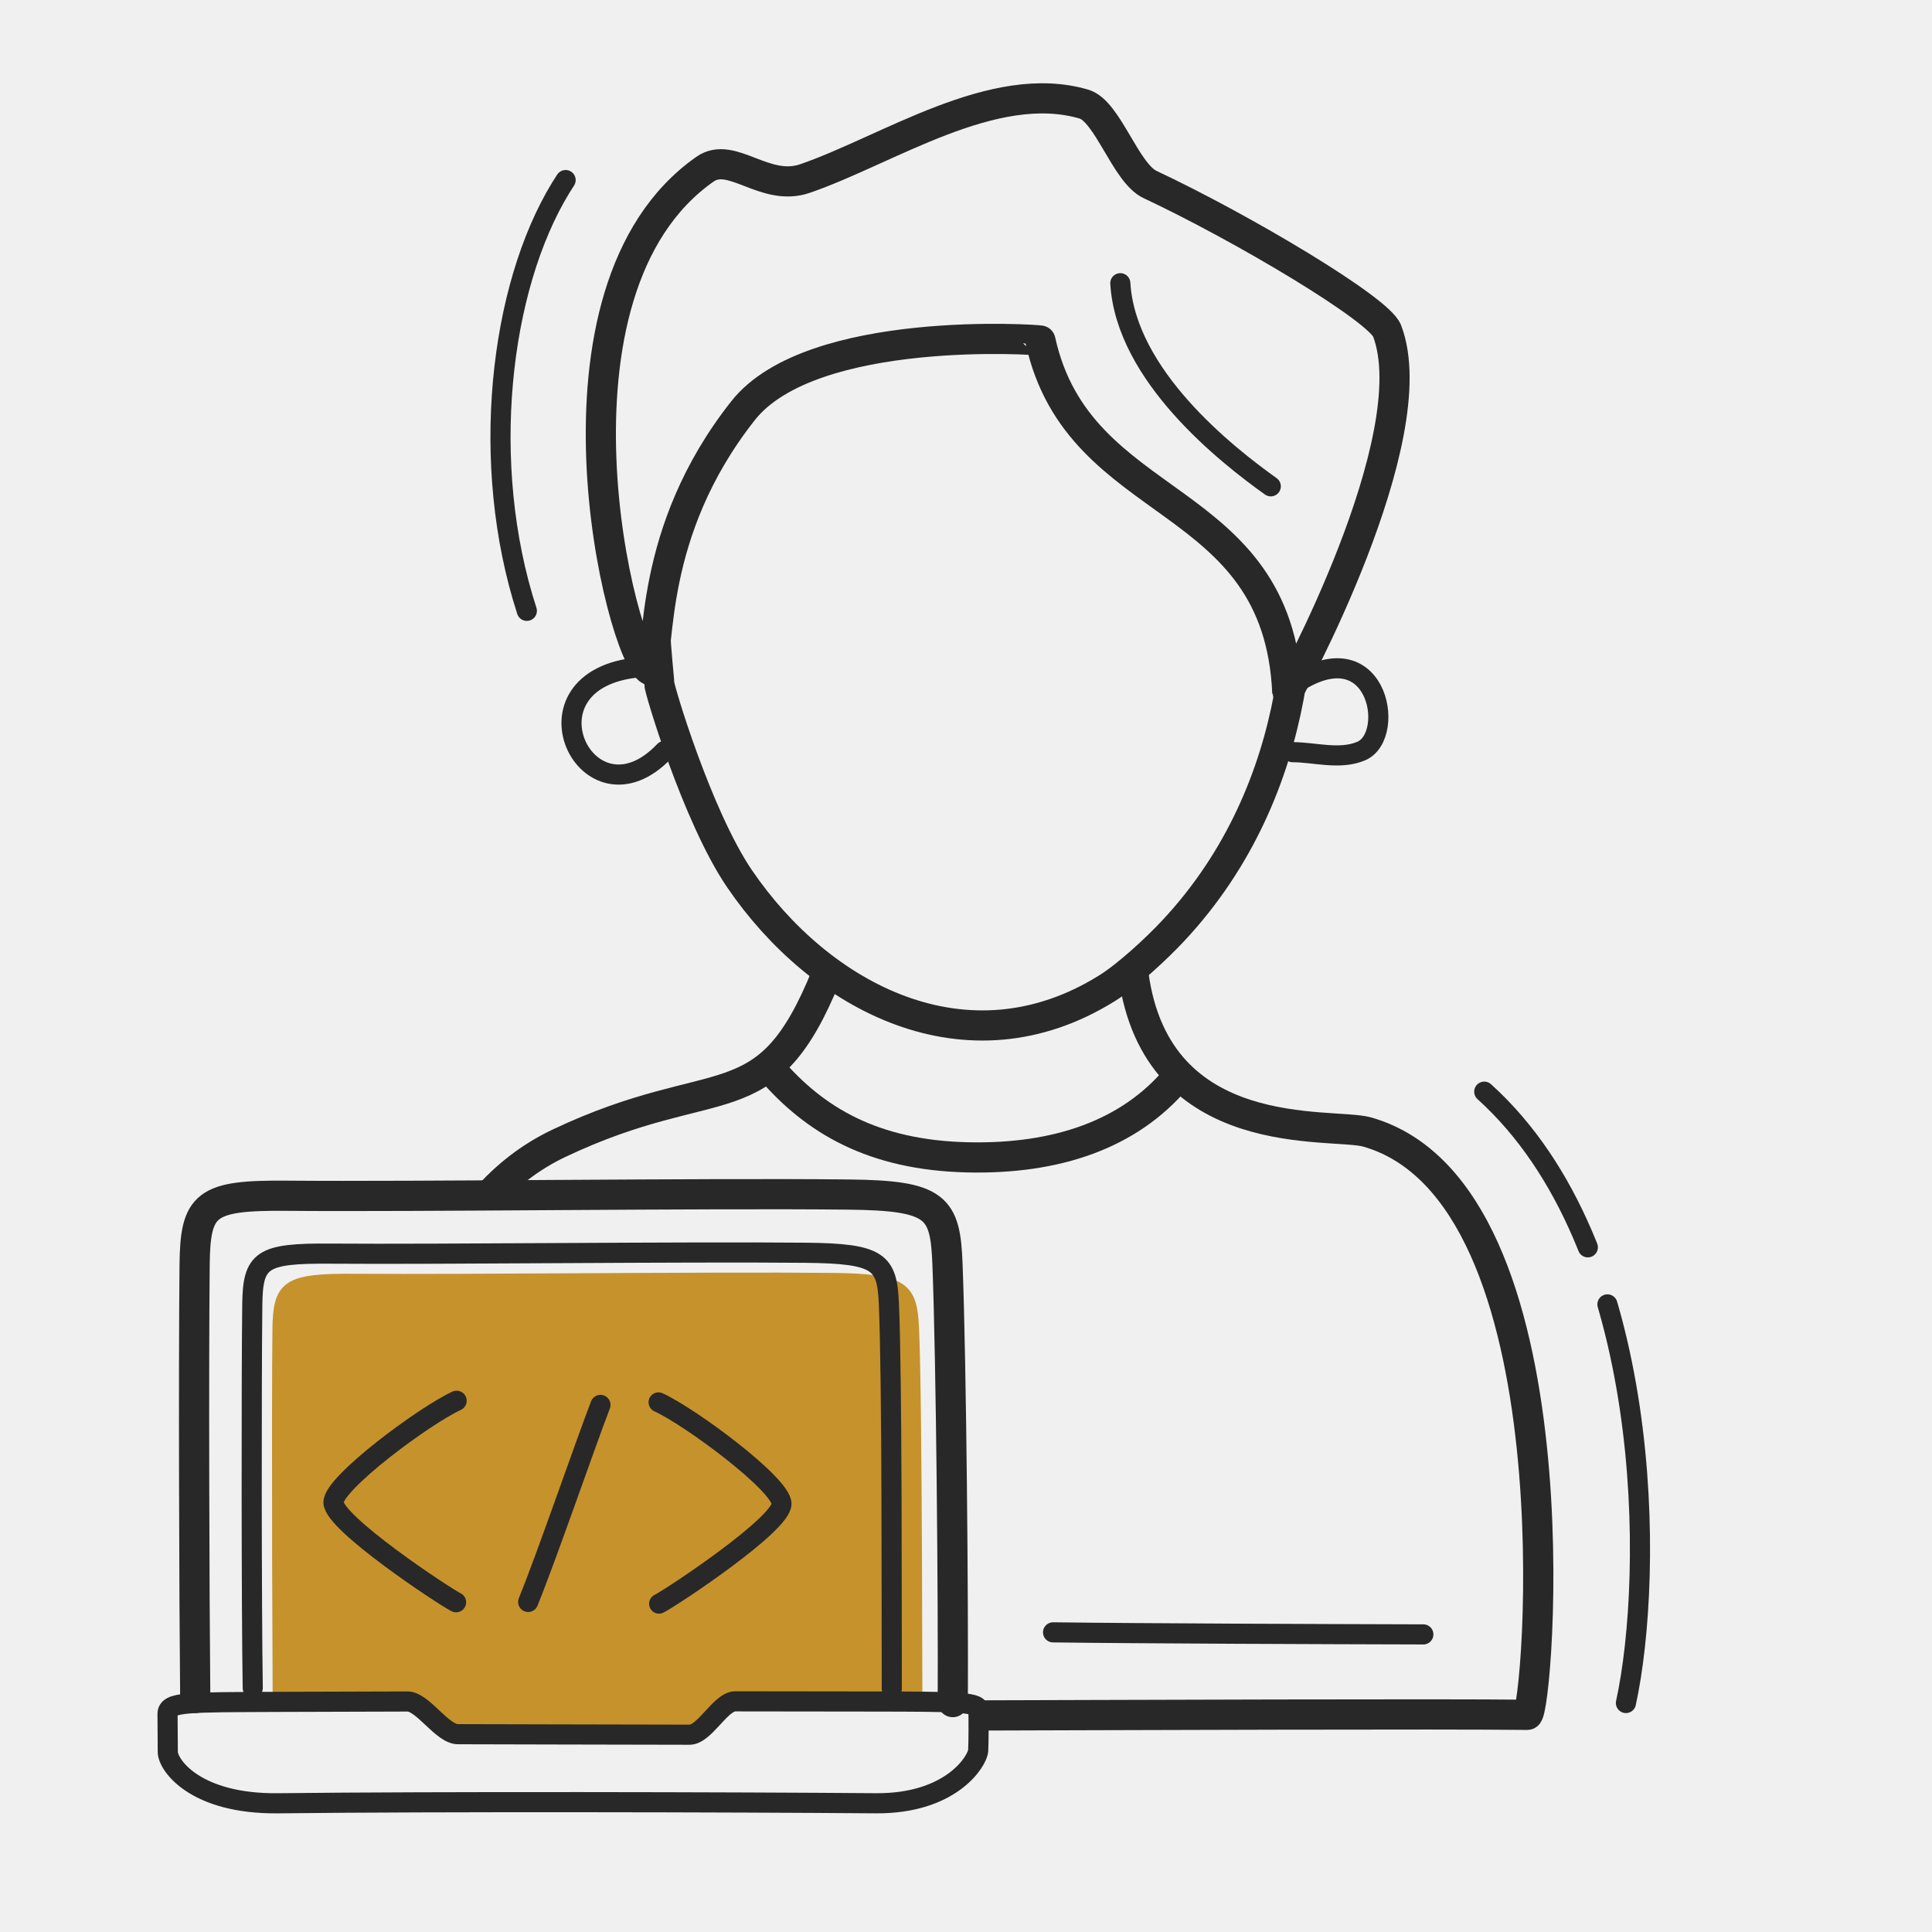
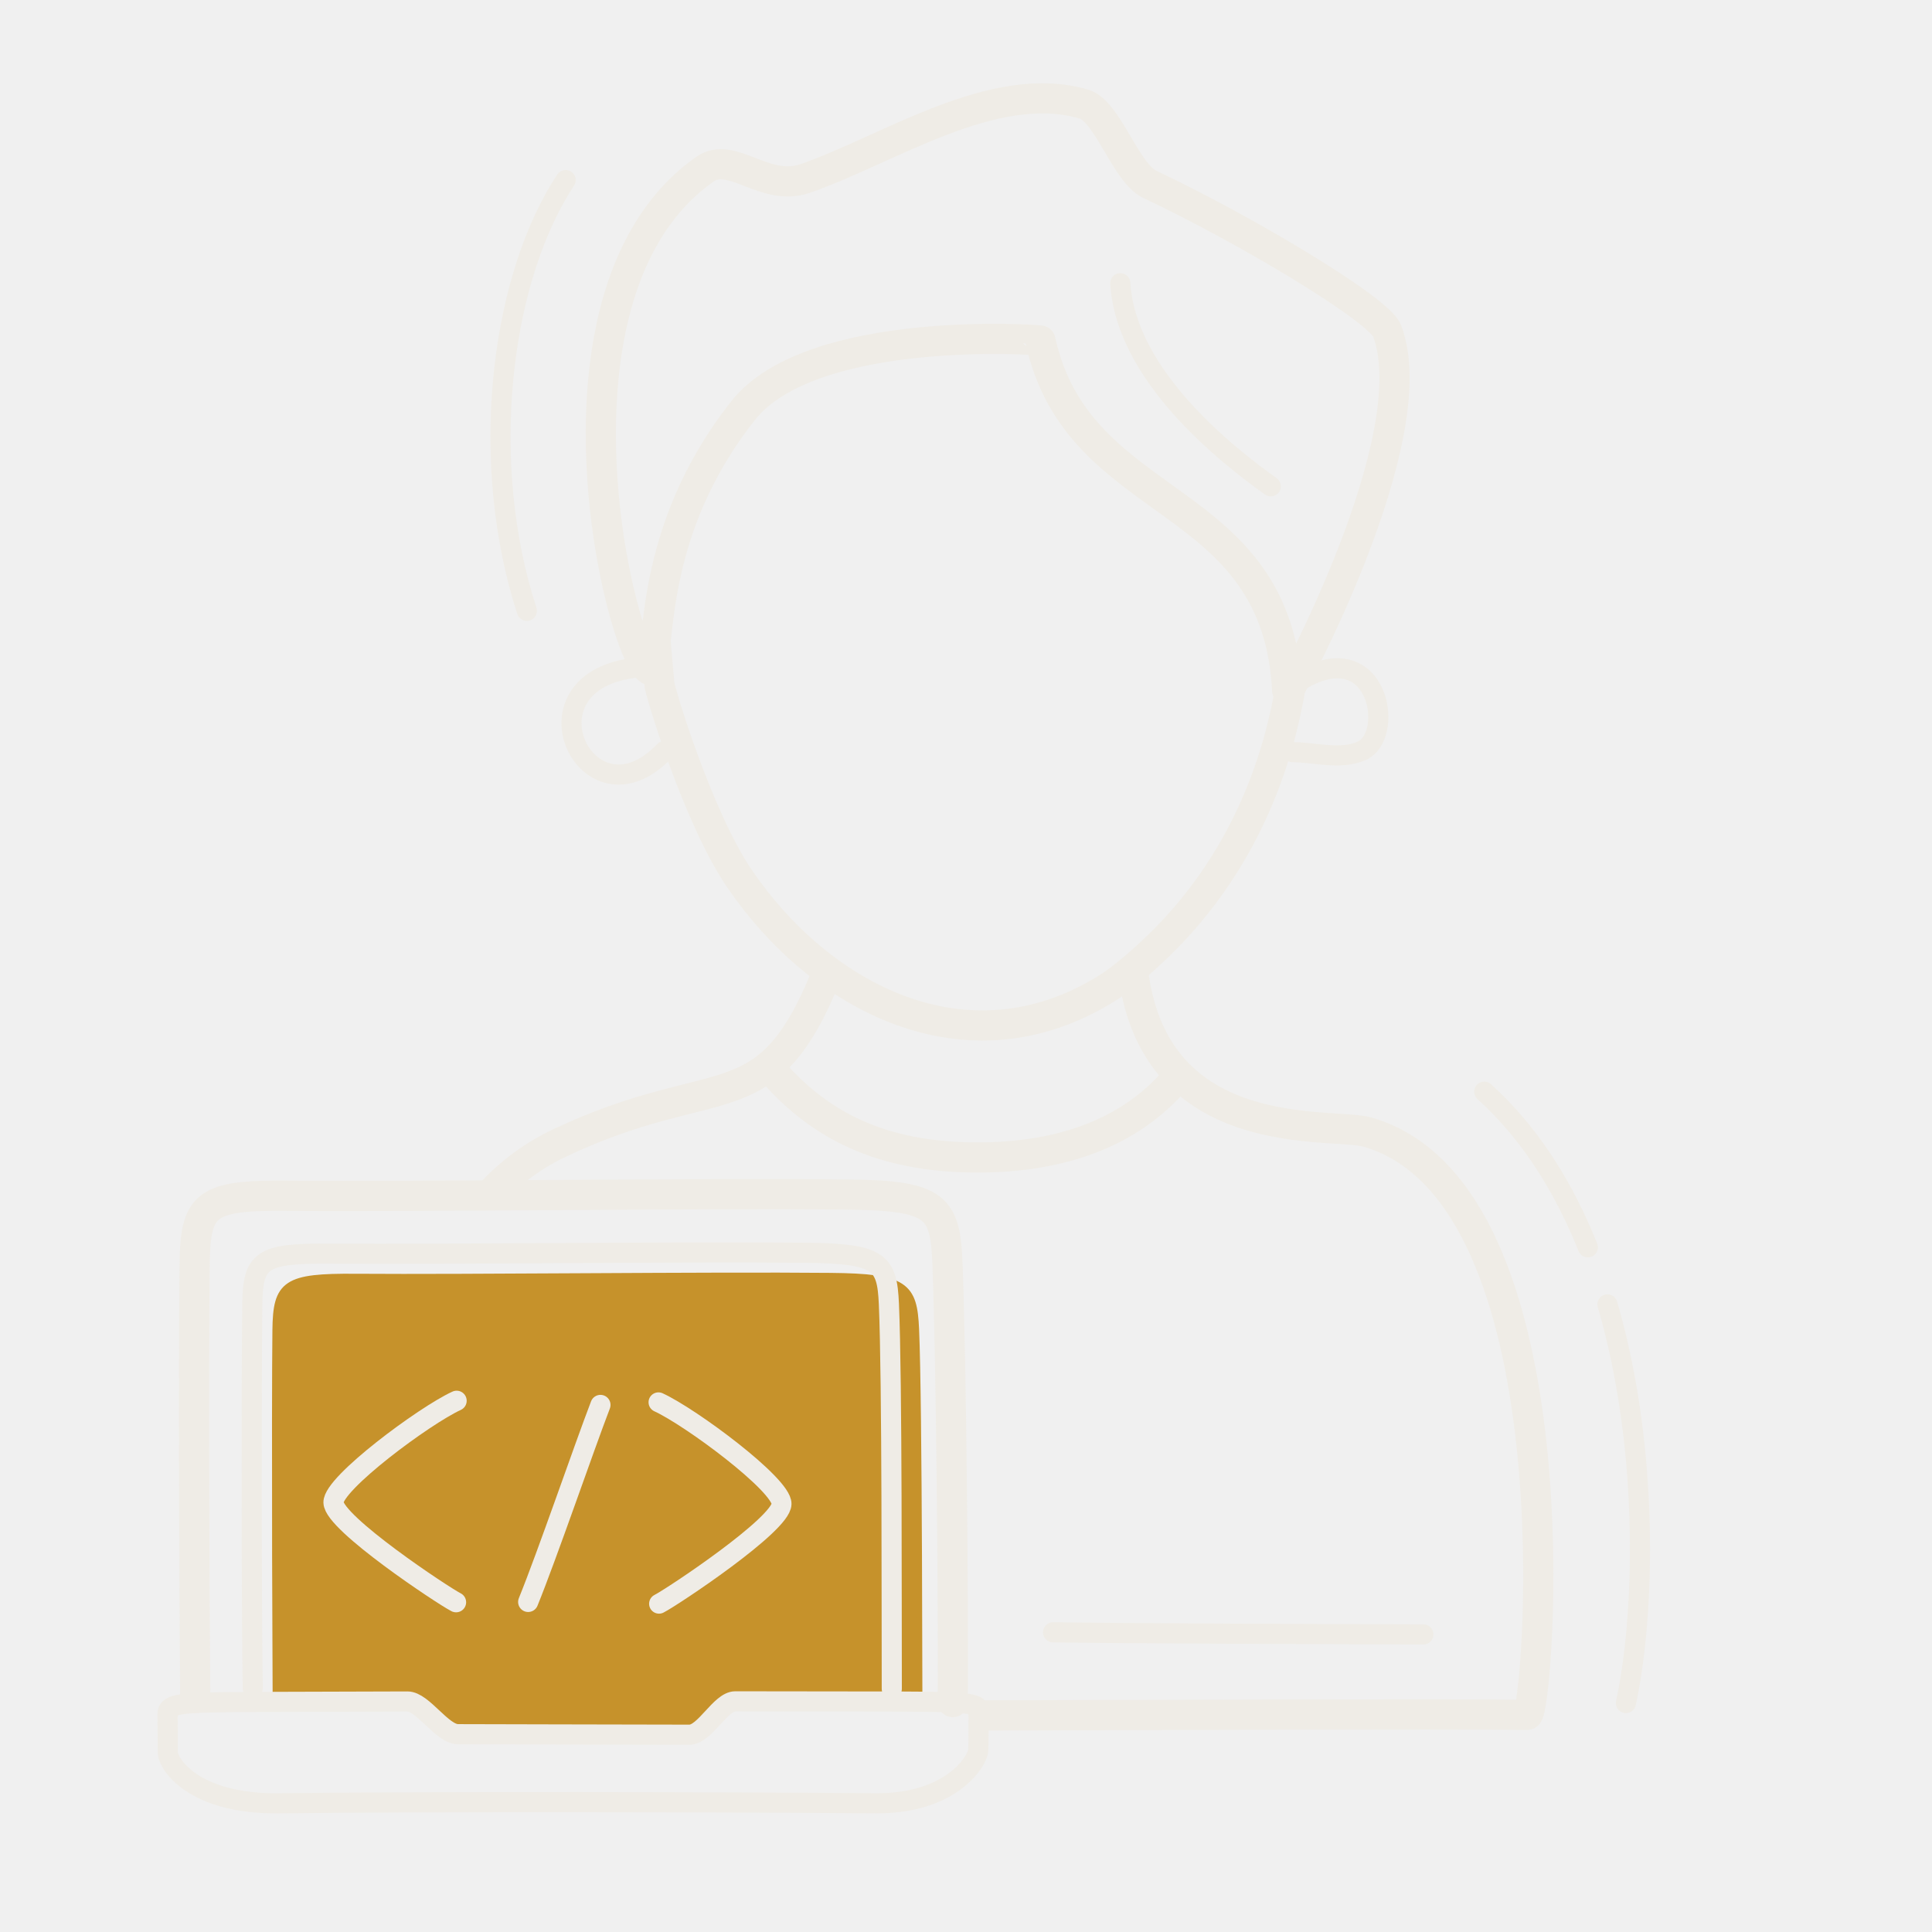
<svg xmlns="http://www.w3.org/2000/svg" xmlns:xlink="http://www.w3.org/1999/xlink" width="192" height="192" style="width:100%;height:100%;transform:translate3d(0,0,0);content-visibility:visible" viewBox="0 0 192 192">
  <defs>
    <filter id="a" width="100%" height="100%" x="0%" y="0%" filterUnits="objectBoundingBox">
      <feComponentTransfer in="SourceGraphic">
        <feFuncA tableValues="1.0 0.0" type="table" />
      </feComponentTransfer>
    </filter>
    <filter id="c" width="100%" height="100%" x="0%" y="0%" filterUnits="objectBoundingBox">
      <feComponentTransfer in="SourceGraphic">
        <feFuncA tableValues="1.0 0.0" type="table" />
      </feComponentTransfer>
    </filter>
    <filter id="f" width="100%" height="100%" x="0%" y="0%" filterUnits="objectBoundingBox">
      <feComponentTransfer in="SourceGraphic">
        <feFuncA tableValues="1.0 0.0" type="table" />
      </feComponentTransfer>
    </filter>
    <filter id="h" width="100%" height="100%" x="0%" y="0%" filterUnits="objectBoundingBox">
      <feComponentTransfer in="SourceGraphic">
        <feFuncA tableValues="1.0 0.0" type="table" />
      </feComponentTransfer>
    </filter>
    <filter id="j" width="100%" height="100%" x="0%" y="0%" filterUnits="objectBoundingBox">
      <feComponentTransfer in="SourceGraphic">
        <feFuncA tableValues="1.0 0.0" type="table" />
      </feComponentTransfer>
    </filter>
    <filter id="l" width="100%" height="100%" x="0%" y="0%" filterUnits="objectBoundingBox">
      <feComponentTransfer in="SourceGraphic">
        <feFuncA tableValues="1.0 0.0" type="table" />
      </feComponentTransfer>
    </filter>
    <filter id="n" width="100%" height="100%" x="0%" y="0%" filterUnits="objectBoundingBox">
      <feComponentTransfer in="SourceGraphic">
        <feFuncA tableValues="1.0 0.0" type="table" />
      </feComponentTransfer>
    </filter>
    <filter id="p" width="100%" height="100%" x="0%" y="0%" filterUnits="objectBoundingBox">
      <feComponentTransfer in="SourceGraphic">
        <feFuncA tableValues="1.0 0.0" type="table" />
      </feComponentTransfer>
    </filter>
    <mask id="C" mask-type="alpha" maskUnits="userSpaceOnUse">
      <g filter="url(#a)">
        <path fill="#fff" d="M0 0h192v192H0z" opacity="0" />
        <use xlink:href="#b" />
      </g>
    </mask>
    <mask id="B" mask-type="alpha" maskUnits="userSpaceOnUse">
      <g filter="url(#c)">
        <path fill="#fff" d="M0 0h192v192H0z" opacity="0" />
        <use xlink:href="#d" />
      </g>
    </mask>
    <mask id="z" mask-type="alpha" maskUnits="userSpaceOnUse">
      <g filter="url(#f)">
        <path fill="#fff" d="M0 0h192v192H0z" opacity="0" />
        <use xlink:href="#g" />
      </g>
    </mask>
    <mask id="A" mask-type="alpha" maskUnits="userSpaceOnUse">
      <g filter="url(#h)">
        <path fill="#fff" d="M0 0h192v192H0z" opacity="0" />
        <use xlink:href="#i" />
      </g>
    </mask>
    <mask id="y" mask-type="alpha" maskUnits="userSpaceOnUse">
      <g filter="url(#j)">
        <path fill="#fff" d="M0 0h192v192H0z" opacity="0" />
        <use xlink:href="#k" />
      </g>
    </mask>
    <mask id="w" mask-type="alpha" maskUnits="userSpaceOnUse">
      <g filter="url(#l)">
        <path fill="#fff" d="M0 0h192v192H0z" opacity="0" />
        <use xlink:href="#m" />
      </g>
    </mask>
    <mask id="v" mask-type="alpha" maskUnits="userSpaceOnUse">
      <g filter="url(#n)">
        <path fill="#fff" d="M0 0h192v192H0z" opacity="0" />
        <use xlink:href="#o" />
      </g>
    </mask>
    <mask id="u" mask-type="alpha" maskUnits="userSpaceOnUse">
      <g filter="url(#p)">
        <path fill="#fff" d="M0 0h192v192H0z" opacity="0" />
        <use xlink:href="#q" />
      </g>
    </mask>
    <g id="k" style="display:none">
      <path />
      <path fill-opacity="0" stroke-linecap="round" stroke-linejoin="round" />
      <path fill-opacity="0" stroke-linecap="round" stroke-linejoin="round" />
      <path fill-opacity="0" stroke-linecap="round" stroke-linejoin="round" />
      <path fill-opacity="0" stroke-linecap="round" stroke-linejoin="round" />
      <path fill-opacity="0" stroke-linecap="round" stroke-linejoin="round" />
      <path fill-opacity="0" stroke-linecap="round" stroke-linejoin="round" />
    </g>
    <g id="i" clip-path="url(#r)" style="display:none">
      <g style="display:none">
        <path />
        <path fill-opacity="0" stroke-linecap="round" stroke-linejoin="round" class="primary" />
        <path fill-opacity="0" stroke-linecap="round" stroke-linejoin="round" class="primary" />
      </g>
      <g style="display:none">
        <path />
        <path fill-opacity="0" stroke-linecap="round" stroke-linejoin="round" />
        <path fill-opacity="0" stroke-linecap="round" stroke-linejoin="round" />
        <path fill-opacity="0" stroke-linecap="round" stroke-linejoin="round" />
        <path fill-opacity="0" stroke-linecap="round" stroke-linejoin="round" />
        <path fill-opacity="0" stroke-linecap="round" stroke-linejoin="round" />
        <path fill-opacity="0" stroke-linecap="round" stroke-linejoin="round" />
      </g>
    </g>
    <g id="d" style="display:none">
      <path />
      <path fill-opacity="0" stroke-linecap="round" stroke-linejoin="round" />
      <path fill-opacity="0" stroke-linecap="round" stroke-linejoin="round" />
      <path fill-opacity="0" stroke-linecap="round" stroke-linejoin="round" />
      <path fill-opacity="0" stroke-linecap="round" stroke-linejoin="round" />
      <path fill-opacity="0" stroke-linecap="round" stroke-linejoin="round" />
      <path fill-opacity="0" stroke-linecap="round" stroke-linejoin="round" />
    </g>
    <g id="g" style="display:none">
      <path />
      <path fill-opacity="0" stroke-linecap="round" stroke-linejoin="round" />
      <path fill-opacity="0" stroke-linecap="round" stroke-linejoin="round" />
      <path fill-opacity="0" stroke-linecap="round" stroke-linejoin="round" />
      <path fill-opacity="0" stroke-linecap="round" stroke-linejoin="round" />
      <path fill-opacity="0" stroke-linecap="round" stroke-linejoin="round" />
      <path fill-opacity="0" stroke-linecap="round" stroke-linejoin="round" />
    </g>
    <g id="q" style="display:block">
      <path fill="#FFF" d="M19.42 172.521c-.102-10.049-.185-36.783-.08-46.795.064-6.088 1.051-6.964 9.17-6.894 13.243.115 41.221-.277 55.826-.118 8.75.095 9.607 1.239 9.824 6.906.391 10.254.614 36.7.564 46.693" />
-       <path fill-opacity="0" stroke="#282829" stroke-linecap="round" stroke-linejoin="round" stroke-width="0" d="M19.42 172.521c-.102-10.049-.185-36.783-.08-46.795.064-6.088 1.051-6.964 9.17-6.894 13.243.115 41.221-.277 55.826-.118 8.75.095 9.607 1.239 9.824 6.906.391 10.254.614 36.7.564 46.693" class="primary" />
-       <path fill-opacity="0" stroke="#282829" stroke-linecap="round" stroke-linejoin="round" stroke-width="0" d="M25.118 167.746c-.128-7.508-.135-30.689-.046-38.075.054-4.491.889-5.138 7.754-5.086 11.197.085 34.854-.204 47.203-.087 7.399.07 8.125.915 8.308 5.095.331 7.565.264 30.649.288 38.237" class="primary" />
+       <path fill-opacity="0" stroke="#efece6" stroke-linecap="round" stroke-linejoin="round" stroke-width="0" d="M19.42 172.521c-.102-10.049-.185-36.783-.08-46.795.064-6.088 1.051-6.964 9.17-6.894 13.243.115 41.221-.277 55.826-.118 8.75.095 9.607 1.239 9.824 6.906.391 10.254.614 36.7.564 46.693" class="primary" />
+       <path fill-opacity="0" stroke="#efece6" stroke-linecap="round" stroke-linejoin="round" stroke-width="0" d="M25.118 167.746c-.128-7.508-.135-30.689-.046-38.075.054-4.491.889-5.138 7.754-5.086 11.197.085 34.854-.204 47.203-.087 7.399.07 8.125.915 8.308 5.095.331 7.565.264 30.649.288 38.237" class="primary" />
      <path fill="#FFF" d="M97.211 173.968c-.062 1.021-2.65 5.3-10.179 5.239-14.163-.115-43.766-.18-59.385.001-8.291.096-10.964-3.829-10.972-5.085-.006-.895-.028-3.299-.026-3.793.006-1.226 1.954-1.157 10.972-1.199 3.677-.017 8.085-.03 12.873-.039 1.523-.003 3.435 3.252 5.024 3.25 1.602-.002 17.004.049 22.999.051 1.526.001 3.085-3.316 4.551-3.315 5.367.004 10.265.01 14.203.018 7.224.014 9.916.025 9.958.76.036.627.027 3.371-.018 4.112" />
-       <path fill-opacity="0" stroke="#282829" stroke-linecap="round" stroke-linejoin="round" stroke-width="0" d="M97.211 173.968c-.062 1.021-2.65 5.3-10.179 5.239-14.163-.115-43.766-.18-59.385.001-8.291.096-10.964-3.829-10.972-5.085-.006-.895-.028-3.299-.026-3.793.006-1.226 1.954-1.157 10.972-1.199 3.677-.017 8.085-.03 12.873-.039 1.523-.003 3.435 3.252 5.024 3.25 1.602-.002 17.004.049 22.999.051 1.526.001 3.085-3.316 4.551-3.315 5.367.004 10.265.01 14.203.018 7.224.014 9.916.025 9.958.76.036.627.027 3.371-.018 4.112m-51.832-34.762c-3.237 1.488-12.273 8.206-12.238 10.106.039 2.06 10.869 9.251 12.183 9.918m20.113-19.875c3.237 1.488 12.273 8.206 12.238 10.106-.039 2.06-10.869 9.251-12.183 9.918m-13.003-.18c1.916-4.715 5.54-15.302 7.184-19.58" class="primary" />
+       <path fill-opacity="0" stroke="#efece6" stroke-linecap="round" stroke-linejoin="round" stroke-width="0" d="M97.211 173.968c-.062 1.021-2.65 5.3-10.179 5.239-14.163-.115-43.766-.18-59.385.001-8.291.096-10.964-3.829-10.972-5.085-.006-.895-.028-3.299-.026-3.793.006-1.226 1.954-1.157 10.972-1.199 3.677-.017 8.085-.03 12.873-.039 1.523-.003 3.435 3.252 5.024 3.25 1.602-.002 17.004.049 22.999.051 1.526.001 3.085-3.316 4.551-3.315 5.367.004 10.265.01 14.203.018 7.224.014 9.916.025 9.958.76.036.627.027 3.371-.018 4.112m-51.832-34.762c-3.237 1.488-12.273 8.206-12.238 10.106.039 2.06 10.869 9.251 12.183 9.918m20.113-19.875c3.237 1.488 12.273 8.206 12.238 10.106-.039 2.06-10.869 9.251-12.183 9.918m-13.003-.18c1.916-4.715 5.54-15.302 7.184-19.58" class="primary" />
    </g>
    <clipPath id="s">
      <path d="M0 0h192v192H0z" />
    </clipPath>
    <clipPath id="x">
      <path d="M0 0h192v192H0z" />
    </clipPath>
    <clipPath id="r">
      <path d="M0 0h192v192H0z" />
    </clipPath>
    <clipPath id="t">
      <path d="M0 0h192v192H0z" />
    </clipPath>
    <path id="o" fill="red" d="M73.84 40.81C64.22 53 65.75 64.73 64.59 66.6c-2.9-1.46-11.79-37.67 5.47-49.78 2.67-1.88 5.93 2.31 9.95.92 8.22-2.84 18.74-10.03 27.71-7.39 2.36.69 4.14 6.84 6.57 7.99 9.28 4.36 22.73 12.39 23.55 14.53 4.08 10.61-9.9 36.19-9.91 36-.89-20.38-20.68-17.6-24.53-35.02-.02-.09-22.74-1.67-29.56 6.96" style="display:block" />
    <path id="b" style="display:none" />
    <path id="m" fill="red" d="M-40.261.176c.062-1.021 2.65-5.3 10.179-5.239 14.163.115 43.766.18 59.385-.001C37.594-5.16 40.267-1.235 40.275.021c.006.895.028 3.299.026 3.793-.006 1.226-1.954 1.157-10.972 1.199-3.677.017-8.085.03-12.873.039-1.523.003-3.435-3.252-5.024-3.25-1.602.002-17.004-.049-22.999-.051-1.526-.001-3.085 3.316-4.551 3.315-5.367-.004-10.265-.01-14.203-.018-7.224-.014-9.916-.025-9.958-.76-.036-.627-.027-3.371.018-4.112" style="display:block" transform="rotate(180 28.475 87.072)" />
  </defs>
  <g clip-path="url(#s)">
    <g clip-path="url(#t)" style="display:block">
      <g mask="url(#u)" style="display:block">
-         <path fill="none" stroke="#282829" stroke-linecap="round" stroke-linejoin="round" stroke-width="3.004" d="M112.641 96.839c2.317 17.173 19.74 14.661 23.24 15.663 21.288 6.098 16.985 57.928 15.902 57.916-18.089-.2-110.87.438-111.802-.034-.263-.134-7.533-45.819 15.575-56.771 15.851-7.513 20.548-1.822 26.562-16.71" class="primary" />
-       </g>
-       <path fill="none" stroke="#282829" stroke-linecap="round" stroke-linejoin="round" stroke-width="3" d="M20.153-3.478C15.492 2.062 8.312 4.581-.613 4.373c-9.362-.217-15.171-3.672-19.54-8.758" class="primary" style="display:block" transform="translate(96.756 110.642)" />
-       <g fill="none" stroke="#282829" stroke-linecap="round" stroke-linejoin="round" mask="url(#v)" style="display:block">
+         <path fill="none" stroke="#efece6" stroke-linecap="round" stroke-linejoin="round" stroke-width="3.004" d="M112.641 96.839c2.317 17.173 19.74 14.661 23.24 15.663 21.288 6.098 16.985 57.928 15.902 57.916-18.089-.2-110.87.438-111.802-.034-.263-.134-7.533-45.819 15.575-56.771 15.851-7.513 20.548-1.822 26.562-16.71" class="primary" />
+       </g>
+       <path fill="none" stroke="#efece6" stroke-linecap="round" stroke-linejoin="round" stroke-width="3" d="M20.153-3.478C15.492 2.062 8.312 4.581-.613 4.373c-9.362-.217-15.171-3.672-19.54-8.758" class="primary" style="display:block" transform="translate(96.756 110.642)" />
+       <g fill="none" stroke="#efece6" stroke-linecap="round" stroke-linejoin="round" mask="url(#v)" style="display:block">
        <path stroke-width="1.999" d="M66.036 74.632c-7.673 8.072-15.03-7.204-2.471-8.319m64.887 8.437c2.185 0 4.701.798 6.833-.115 3.618-1.551 1.538-12.663-7.225-6.239" class="primary" />
        <path stroke-width="2.996" d="M67.741 40.167c7.441-11.903 21.932-13.897 29.66-14.022 24.698-.4 28.802 14.793 30.683 23.59 1.956 9.143 1.901 28.476-11.522 42.796-1.647 1.758-4.493 4.4-6.538 5.675-13.928 8.682-28.516.897-36.54-10.893-4.19-6.157-8.005-18.933-7.967-19.379.044-.514-2.52-20.177 2.224-27.767" class="primary" />
      </g>
-       <g fill="none" stroke="#282829" stroke-linecap="round" stroke-linejoin="round" style="display:block">
+       <g fill="none" stroke="#efece6" stroke-linecap="round" stroke-linejoin="round" style="display:block">
        <path stroke-width="1.999" d="M126.289 48.331c-4.416-3.149-14.404-11.01-14.954-20.186" class="primary" />
        <path stroke-width="2.998" d="M73.844 40.813c-9.621 12.187-8.09 23.92-9.252 25.782-2.906-1.452-11.794-37.67 5.465-49.779 2.67-1.875 5.934 2.31 9.95.924 8.224-2.836 18.738-10.032 27.713-7.394 2.361.694 4.136 6.846 6.568 7.989 9.282 4.361 22.73 12.391 23.554 14.531 4.079 10.612-9.9 36.198-9.908 36.006-.898-20.384-20.688-17.598-24.538-35.027-.017-.081-22.735-1.669-29.552 6.968" class="primary" />
      </g>
-       <path fill="none" stroke="#282829" stroke-dasharray="49 6" stroke-dashoffset="-46" stroke-linecap="round" stroke-linejoin="round" stroke-width="2" d="M.417 19.803c2.778-12.681 2.916-45.421-14.08-60.755" class="primary" style="display:block" transform="translate(161.166 149.441)" />
-       <path fill="none" stroke="#282829" stroke-linecap="round" stroke-linejoin="round" stroke-width="2" d="M-.621 21.163C-5.345 6.601-3.353-10.918 2.766-20.913q.225-.368.467-.734" class="primary" style="display:block" transform="translate(52.978 39.543)" />
-       <path fill="none" stroke="#282829" stroke-linecap="round" stroke-linejoin="round" stroke-width="2" d="M18.399.102C8.553.076-9.638.013-18.399-.102" class="primary" style="display:block" transform="translate(123.051 162.323)" />
+       <path fill="none" stroke="#efece6" stroke-dasharray="49 6" stroke-dashoffset="-46" stroke-linecap="round" stroke-linejoin="round" stroke-width="2" d="M.417 19.803c2.778-12.681 2.916-45.421-14.08-60.755" class="primary" style="display:block" transform="translate(161.166 149.441)" />
+       <path fill="none" stroke="#efece6" stroke-linecap="round" stroke-linejoin="round" stroke-width="2" d="M-.621 21.163C-5.345 6.601-3.353-10.918 2.766-20.913q.225-.368.467-.734" class="primary" style="display:block" transform="translate(52.978 39.543)" />
+       <path fill="none" stroke="#efece6" stroke-linecap="round" stroke-linejoin="round" stroke-width="2" d="M18.399.102C8.553.076-9.638.013-18.399-.102" class="primary" style="display:block" transform="translate(123.051 162.323)" />
      <g mask="url(#w)" style="display:block">
        <path fill="none" stroke="#c6922b" stroke-linecap="round" stroke-linejoin="round" d="M27.675 176.996c-.128-7.508-.192-37.439-.103-44.825.054-4.491.889-5.138 7.754-5.086 11.197.085 34.854-.204 47.203-.087 7.399.07 8.125.915 8.308 5.095.331 7.565.321 37.399.345 44.987" class="secondary" />
        <path fill="#c6922b" d="M27.675 176.996c-.128-7.508-.192-37.439-.103-44.825.054-4.491.889-5.138 7.754-5.086 11.197.085 34.854-.204 47.203-.087 7.399.07 8.125.915 8.308 5.095.331 7.565.321 37.399.345 44.987" class="secondary" />
      </g>
-       <g fill="none" stroke="#282829" stroke-linecap="round" stroke-linejoin="round" style="display:block">
+       <g fill="none" stroke="#efece6" stroke-linecap="round" stroke-linejoin="round" style="display:block">
        <path stroke-width="3" d="M19.403 168.746c-.102-10.049-.168-33.008-.063-43.02.064-6.088 1.051-6.964 9.17-6.894 13.243.115 41.221-.277 55.826-.118 8.75.095 9.607 1.239 9.824 6.906.391 10.254.577 33.539.527 43.532" class="primary" />
        <path stroke-width="2" d="M25.118 167.746c-.128-7.508-.135-30.689-.046-38.075.054-4.491.889-5.138 7.754-5.086 11.197.085 34.854-.204 47.203-.087 7.399.07 8.125.915 8.308 5.095.331 7.565.264 30.649.288 38.237m8.586 6.138c-.062 1.021-2.65 5.3-10.179 5.239-14.163-.115-43.766-.18-59.385.001-8.291.096-10.964-3.829-10.972-5.085-.006-.895-.028-3.299-.026-3.793.006-1.226 1.954-1.157 10.972-1.199 3.677-.017 8.085-.03 12.873-.039 1.523-.003 3.435 3.252 5.024 3.25 1.602-.002 17.004.049 22.999.051 1.526.001 3.085-3.316 4.551-3.315 5.367.004 10.265.01 14.203.018 7.224.014 9.916.025 9.958.76.036.627.027 3.371-.018 4.112" class="primary" />
        <path stroke-width="2" d="M45.379 139.206c-3.237 1.488-12.273 8.206-12.238 10.106.039 2.06 10.869 9.251 12.183 9.918" class="primary" />
        <path stroke-width="1.969" d="M65.437 139.355c3.237 1.488 12.273 8.206 12.238 10.106-.039 2.06-10.869 9.251-12.183 9.918" class="primary" />
        <path stroke-width="1.999" d="M52.489 159.199c1.916-4.715 5.54-15.302 7.184-19.58" class="primary" />
      </g>
    </g>
    <g clip-path="url(#x)" style="display:none">
      <g mask="url(#y)" style="display:none">
        <path fill="none" class="primary" />
      </g>
      <g mask="url(#z)" style="display:none">
        <path fill="none" class="primary" />
      </g>
      <g fill="none" mask="url(#A)" style="display:none">
        <path class="primary" />
        <path class="primary" />
        <path class="primary" />
      </g>
      <g fill="none" mask="url(#B)" style="display:none">
        <path class="primary" />
        <path class="primary" />
      </g>
      <path fill="none" class="primary" style="display:none" />
      <path fill="none" class="primary" style="display:none" />
      <path fill="none" class="primary" style="display:none" />
      <g mask="url(#C)" style="display:none">
        <path fill="none" class="secondary" />
        <path class="secondary" />
      </g>
      <g fill="none" style="display:none">
        <path class="primary" />
        <path class="primary" />
        <path class="primary" />
        <path class="primary" />
        <path class="primary" />
        <path class="primary" />
      </g>
    </g>
  </g>
</svg>
